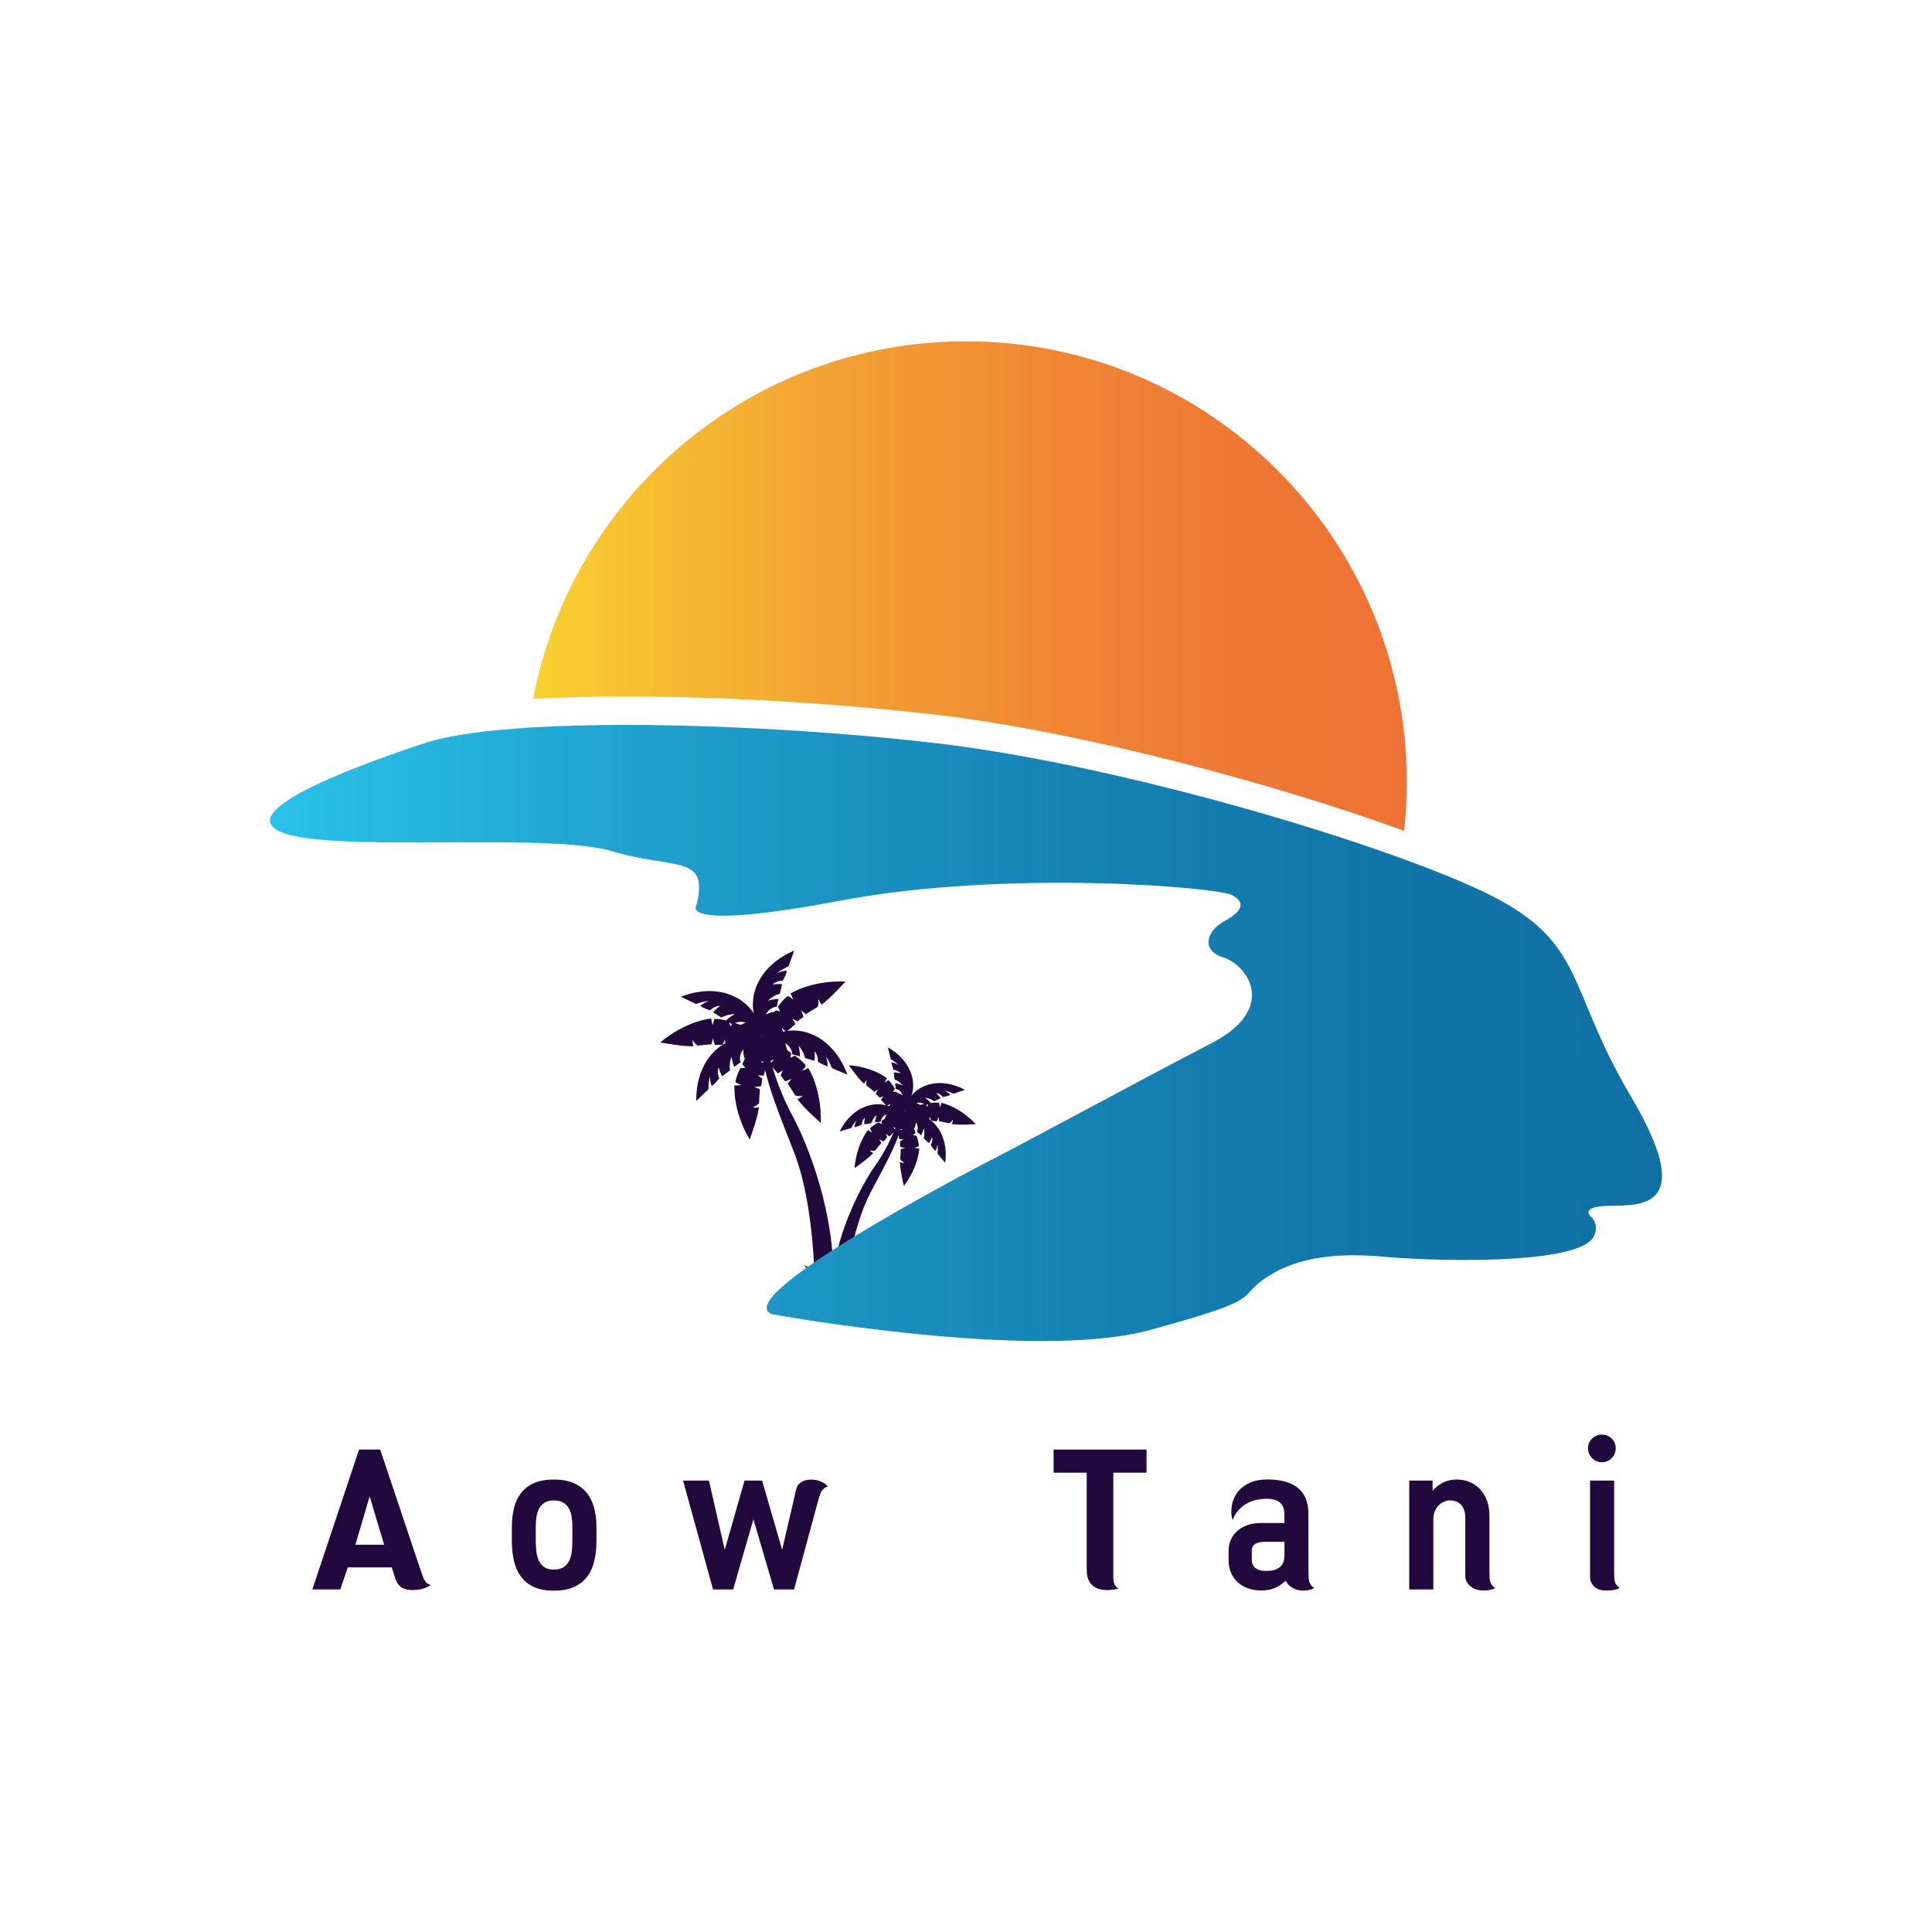
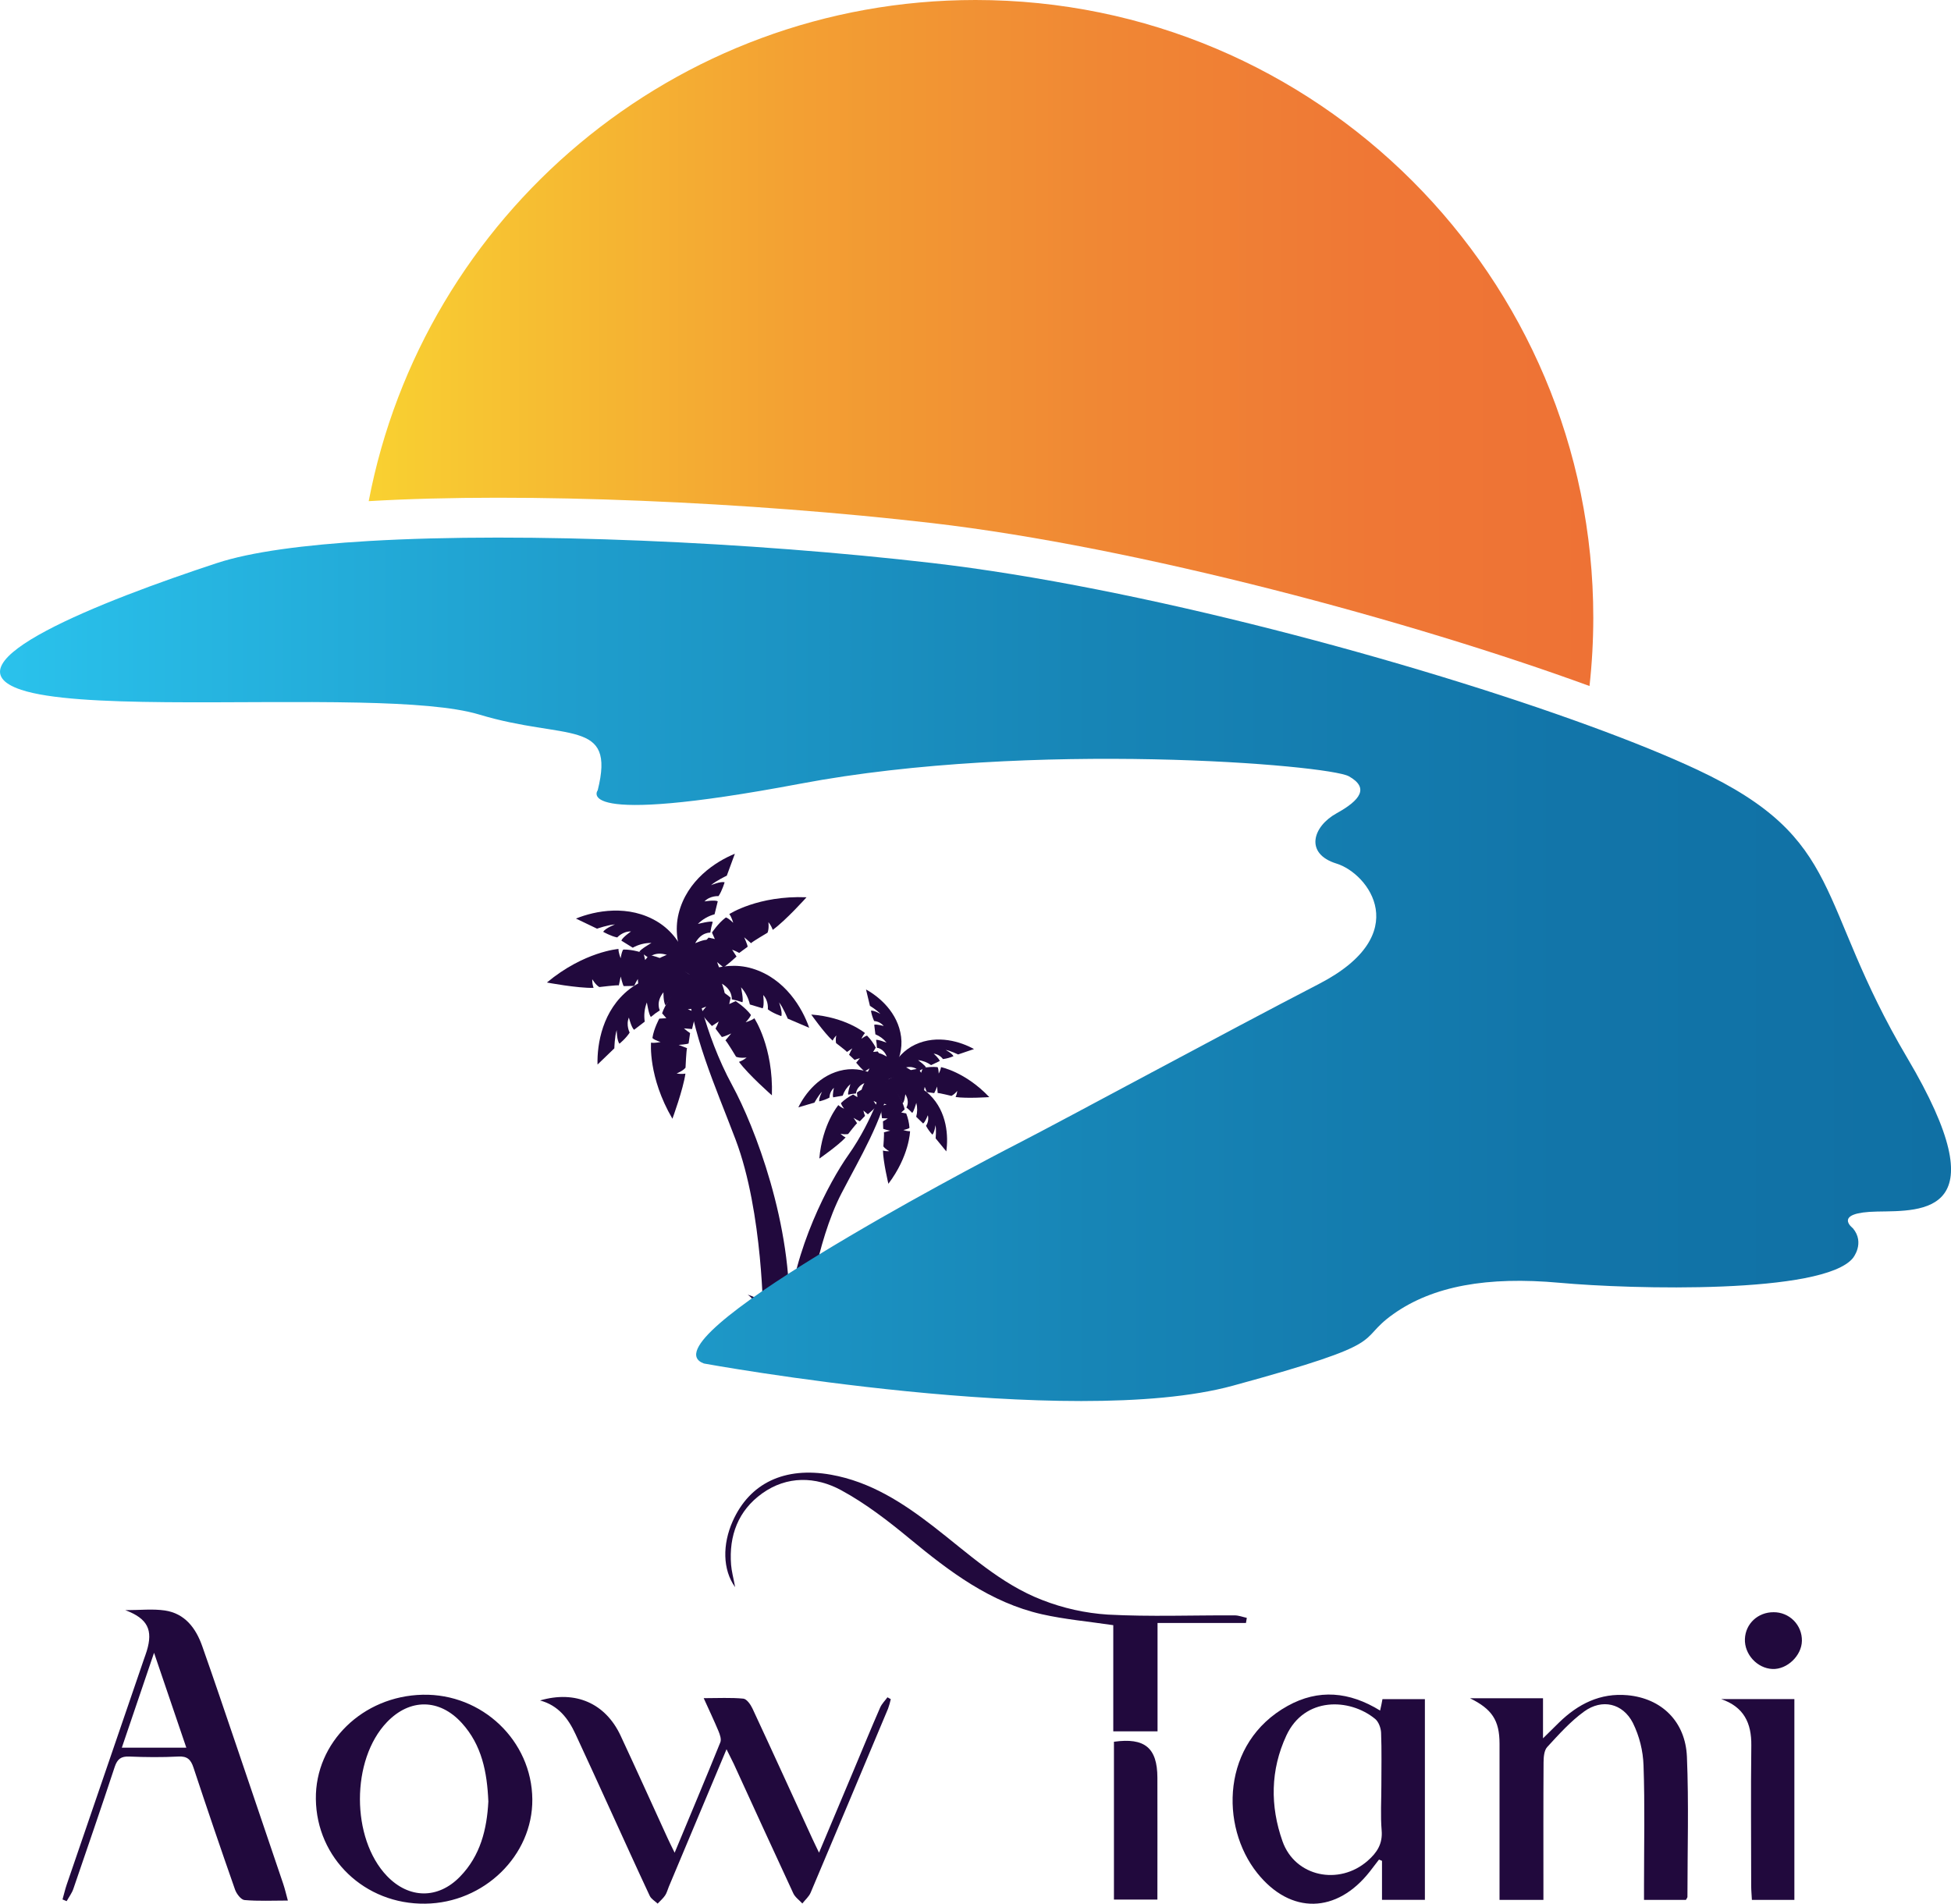
- <svg xmlns="http://www.w3.org/2000/svg" id="Layer_1" data-name="Layer 1" viewBox="0 0 2080 2080">
+ <svg xmlns="http://www.w3.org/2000/svg" viewBox="0 0 1350.06 1317.51">
  <defs>
-     <linearGradient id="linear-gradient" x1="9417.12" y1="630.98" x2="10357.82" y2="630.98" gradientTransform="matrix(-1 0 0 1 10931.71 0)" gradientUnits="userSpaceOnUse">
+     <style>.cls-1{fill:url(#linear-gradient);}.cls-2{fill:#21093d;}.cls-3{fill:url(#linear-gradient-2);}</style>
+     <linearGradient id="linear-gradient" x1="10650.32" y1="237.38" x2="11497.74" y2="237.38" gradientTransform="matrix(-1, 0, 0, 1, 11752.88, 0)" gradientUnits="userSpaceOnUse">
      <stop offset="0" stop-color="#ee7235" />
-       <stop offset=".18" stop-color="#ee7734" />
-       <stop offset=".4" stop-color="#f08634" />
-       <stop offset=".65" stop-color="#f3a033" />
-       <stop offset=".91" stop-color="#f7c331" />
+       <stop offset="0.18" stop-color="#ef7735" />
+       <stop offset="0.4" stop-color="#f08734" />
+       <stop offset="0.65" stop-color="#f3a033" />
+       <stop offset="0.91" stop-color="#f7c432" />
      <stop offset="1" stop-color="#f9d131" />
    </linearGradient>
-     <linearGradient id="linear-gradient-2" x1="9142.37" y1="1112.11" x2="10641.05" y2="1112.11" gradientTransform="matrix(-1 0 0 1 10931.71 0)" gradientUnits="userSpaceOnUse">
+     <linearGradient id="linear-gradient-2" x1="10402.82" y1="670.8" x2="11752.88" y2="670.8" gradientTransform="matrix(-1, 0, 0, 1, 11752.88, 0)" gradientUnits="userSpaceOnUse">
      <stop offset="0" stop-color="#1070a4" />
-       <stop offset=".2" stop-color="#1175a8" />
-       <stop offset=".44" stop-color="#1684b6" />
-       <stop offset=".71" stop-color="#1e9ecc" />
-       <stop offset="1" stop-color="#29c1eb" />
+       <stop offset="0.2" stop-color="#1275a9" />
+       <stop offset="0.44" stop-color="#1785b6" />
+       <stop offset="0.71" stop-color="#1f9ecd" />
+       <stop offset="1" stop-color="#2ac2ec" />
      <stop offset="1" stop-color="#2ac2ec" />
    </linearGradient>
-     <style>.cls-2{fill:#21093d}</style>
  </defs>
-   <path class="cls-2" d="M421.72 1687.46H374.4l-8.01 23.74h-30.12l50.29-150.58h22.77l40.13 119.79 5.64 16.47c.59 1.73 1.25 3.18 1.97 4.34.72 1.16 1.46 2.1 2.23 2.82.77.72 1.54 1.26 2.34 1.63.79.37 1.56.58 2.3.63a24.708 24.708 0 0 1-4.93 2.78c-1.71.72-3.42 1.29-5.16 1.71-1.73.42-3.45.71-5.16.85s-3.35.22-4.93.22c-2.08 0-4.03-.2-5.86-.59-1.83-.4-3.52-1.06-5.08-2s-2.92-2.15-4.08-3.63c-1.16-1.48-2.11-3.34-2.86-5.56l-3.86-11.72-.3-.89zm-23.74-76.48-15.35 52.07h30.93l-15.58-52.07zM642.17 1659.05c0 7.71-.77 14.84-2.3 21.36-1.53 6.53-4.08 12.18-7.64 16.95-3.56 4.77-8.28 8.49-14.17 11.16-5.89 2.67-13.15 4-21.81 4s-15.8-1.35-21.59-4.04c-5.79-2.7-10.42-6.44-13.91-11.24s-5.97-10.45-7.46-16.95c-1.48-6.5-2.23-13.59-2.23-21.25v-14.91c0-7.42.77-14.25 2.3-20.51 1.53-6.25 4.05-11.66 7.57-16.21 3.51-4.55 8.16-8.11 13.95-10.68s12.91-3.86 21.36-3.86 15.53 1.27 21.36 3.82 10.57 6.11 14.21 10.68c3.63 4.58 6.27 10.01 7.9 16.32s2.45 13.19 2.45 20.66v14.69zm-25.96-15.65c0-3.61-.26-7.11-.78-10.5-.52-3.39-1.51-6.38-2.97-8.98-1.46-2.6-3.49-4.67-6.08-6.23-2.6-1.56-5.97-2.34-10.13-2.34s-7.34.79-9.87 2.37a16.567 16.567 0 0 0-5.9 6.31c-1.41 2.62-2.37 5.63-2.89 9.01-.52 3.39-.78 6.86-.78 10.42v16.32c0 3.81.23 7.52.7 11.13.47 3.61 1.4 6.81 2.78 9.61 1.38 2.79 3.35 5.04 5.9 6.75 2.55 1.71 5.9 2.56 10.05 2.56s7.76-.84 10.38-2.52a16.93 16.93 0 0 0 6.05-6.68c1.41-2.77 2.35-5.97 2.82-9.61.47-3.63.7-7.38.7-11.24v-16.39zM854.9 1711.2h-21.59l-22.18-75.51-21.81 75.51h-21.66L735.39 1594h27.89l16.99 74.55 21.29-74.55h18.92l21.59 74.55 15.13-65.28c.49-2.03 1.31-3.7 2.45-5.01 1.14-1.31 2.42-2.36 3.86-3.15a14.81 14.81 0 0 1 4.56-1.63c1.61-.3 3.1-.47 4.49-.52 4.2-.1 7.95.59 11.24 2.08 3.29 1.48 5.8 3.24 7.53 5.27-1.63.59-2.98 1.27-4.04 2.04s-1.97 1.74-2.71 2.93c-.74 1.19-1.4 2.62-1.97 4.3-.57 1.68-1.18 3.73-1.82 6.16l-25.89 95.46zM1169.99 1585.54h-35.68v-24.92h100.06v24.92h-35.75v113.49c0 1.78.19 3.3.56 4.56.37 1.26.83 2.34 1.37 3.23.54.89 1.12 1.62 1.74 2.19.62.57 1.2 1.05 1.74 1.45-4.5.99-8.8 1.46-12.91 1.41-4.11-.05-7.73-.82-10.87-2.3-3.14-1.48-5.64-3.79-7.49-6.94-1.86-3.14-2.78-7.28-2.78-12.42v-104.66zM1363.22 1613.58c-2.87 0-6.03.32-9.49.96-3.46.64-6.87 1.82-10.24 3.52-3.36 1.71-6.5 4.04-9.42 7.01s-5.22 6.75-6.9 11.35c-.3-.64-.59-1.58-.89-2.82-.3-1.24-.5-2.69-.59-4.38-.1-1.68-.05-3.57.15-5.67s.64-4.36 1.33-6.79c.74-2.62 1.99-5.34 3.75-8.16 1.75-2.82 4.13-5.4 7.12-7.75 2.99-2.35 6.65-4.28 10.98-5.79 4.33-1.51 9.43-2.26 15.32-2.26 14.59 0 25.62 3.05 33.08 9.16 7.47 6.11 11.2 15.29 11.2 27.56l.07 62.09c0 2.57.05 4.76.15 6.57.1 1.81.35 3.39.74 4.75.4 1.36 1.01 2.56 1.85 3.6.84 1.04 1.98 2.08 3.41 3.12-.84.59-1.92 1.1-3.23 1.52-1.31.42-2.72.74-4.23.96-1.51.22-3.05.33-4.64.33s-3.09-.15-4.52-.44c-2.77-.54-5.43-1.66-7.97-3.34-2.55-1.68-4.59-4-6.12-6.97a52.154 52.154 0 0 1-5.42 4.49 32.188 32.188 0 0 1-5.9 3.34c-2.1.92-4.39 1.61-6.86 2.08-2.47.47-5.22.7-8.23.7-4.8 0-9.31-.7-13.54-2.11-4.23-1.41-7.94-3.5-11.13-6.27-3.19-2.77-5.71-6.19-7.57-10.27-1.85-4.08-2.78-8.79-2.78-14.13v-9.64c0-4.01.73-7.84 2.19-11.5s3.66-6.87 6.6-9.64c2.94-2.77 6.61-4.98 11.01-6.64 4.4-1.66 9.54-2.48 15.43-2.48h24.92v-8.46c0-2.87-.35-5.4-1.04-7.6-.69-2.2-1.81-4.04-3.34-5.53-1.53-1.48-3.56-2.6-6.08-3.34-2.52-.74-5.59-1.11-9.2-1.11zm19.66 46.29h-20.77c-4.45 0-7.95.73-10.5 2.19s-3.85 3.92-3.89 7.38l-.07 9.79c0 1.78.3 3.4.89 4.86.59 1.46 1.51 2.72 2.74 3.78s2.78 1.89 4.64 2.48 4.02.89 6.49.89c1.83 0 3.51-.06 5.04-.19 1.53-.12 2.97-.37 4.3-.74 1.34-.37 2.6-.9 3.78-1.59 1.19-.69 2.37-1.58 3.56-2.67 1.38-1.38 2.36-3.13 2.93-5.23.57-2.1.85-4.74.85-7.9v-13.05zM1577.58 1634.5c0-3.61-.47-6.64-1.41-9.09s-2.18-4.41-3.71-5.9c-1.53-1.48-3.29-2.55-5.27-3.19-1.98-.64-3.98-.96-6.01-.96s-4.18.43-6.31 1.3c-2.13.87-4.05 2.14-5.79 3.82-1.73 1.68-3.15 3.8-4.27 6.34-1.11 2.55-1.67 5.48-1.67 8.79v75.59h-25.96V1594h25.15v10.9c3.56-3.86 7.43-6.82 11.61-8.9s8.96-3.12 14.35-3.12 10.33.99 14.69 2.97c4.35 1.98 8.05 4.69 11.09 8.12 3.04 3.44 5.38 7.5 7.01 12.2 1.63 4.7 2.45 9.79 2.45 15.28v60.16c0 2.57.05 4.76.15 6.57.1 1.81.35 3.39.74 4.75.4 1.36 1.01 2.56 1.85 3.6.84 1.04 1.98 2.08 3.41 3.12-.84.59-1.94 1.09-3.3 1.48-1.36.4-2.82.69-4.38.89-1.56.2-3.13.3-4.71.3s-2.99-.1-4.23-.3c-1.29-.15-2.81-.53-4.56-1.15-1.76-.62-3.45-1.54-5.08-2.78-1.63-1.24-3.02-2.82-4.15-4.75-1.14-1.93-1.71-4.28-1.71-7.05v-61.79zM1709.61 1559.21c0-2.08.4-4 1.19-5.79s1.88-3.34 3.26-4.67a15.59 15.59 0 0 1 4.82-3.15c1.83-.77 3.76-1.15 5.79-1.15s4.02.38 5.82 1.15c1.8.77 3.38 1.82 4.71 3.15s2.39 2.89 3.15 4.67 1.15 3.71 1.15 5.79-.38 4.02-1.15 5.82c-.77 1.81-1.82 3.4-3.15 4.78a14.673 14.673 0 0 1-4.71 3.26c-1.81.79-3.75 1.19-5.82 1.19s-3.96-.4-5.79-1.19c-1.83-.79-3.44-1.88-4.82-3.26a15.374 15.374 0 0 1-3.26-4.78c-.79-1.8-1.19-3.75-1.19-5.82zm28.19 132.33c0 2.57.04 4.76.11 6.57.07 1.81.3 3.39.67 4.75.37 1.36.96 2.56 1.78 3.6.82 1.04 1.94 2.08 3.38 3.12-.84.59-2 1.1-3.49 1.52-1.48.42-3.12.74-4.9.96-1.78.22-3.65.32-5.6.3-1.95-.03-3.82-.16-5.6-.41-1.39-.2-2.81-.66-4.27-1.37-1.46-.72-2.78-1.68-3.97-2.89-1.19-1.21-2.16-2.66-2.93-4.34-.77-1.68-1.15-3.58-1.15-5.71v-103.62h25.96v97.54z" />
-   <g>
-     <path d="M573.89 752.47c41.9-219.27 234.63-385 466.11-385 262.11 0 474.59 212.48 474.59 474.59 0 17.73-1 35.22-2.9 52.44-135.74-49.63-346.75-106.75-505.05-125.13-138.9-16.13-312.06-24.01-432.75-16.89z" style="fill:url(#linear-gradient)" />
-     <path class="cls-2" d="M821.93 1117.18s-3.44-27.52-25.88-41.38c-22.44-13.87-48.3-8.63-62.96-2.66l16.2 7.72s8.6-3.01 13.78-3.26c0 0-7.42 2.84-9.06 5.69 0 0 6.06 3.44 10.78 4.32 0 0 4.25-4.84 10.56-4.61 0 0-6.55 4.53-7.39 7.05l8.75 5.45s5.58-3.61 14.36-3.67c0 0-9.03 5.2-9.26 6.85 0 0 3.06 1.59 7.09 4.61 0 0 4.67-5.32 14-2.28 0 0-7.37 2.62-8.85 5.09 0 0 18.21 4.16 27.88 11.1z" />
-     <path class="cls-2" d="M822.38 1117s-16.77-22.08-10.41-47.69c6.36-25.6 28.51-39.93 43.17-45.91l-6.2 16.84s-8.25 3.86-12.13 7.31c0 0 7.29-3.16 10.46-2.27 0 0-1.94 6.7-4.69 10.62 0 0-6.42-.49-10.78 4.08 0 0 7.85-1.33 10.21-.12l-2.45 10.01s-6.51 1.32-12.84 7.42c0 0 10.1-2.59 11.41-1.57 0 0-1.08 3.27-1.85 8.25 0 0-7.06-.54-11.6 8.15 0 0 7.1-3.28 9.88-2.55 0 0-10.12 15.7-12.18 27.43zM822.14 1117.62s-26.97-6.46-47.84 9.66c-20.88 16.13-25.07 42.17-24.64 58l12.92-12.45s.21-9.11 1.8-14.05c0 0 .05 7.95 2.13 10.48 0 0 5.35-4.47 7.83-8.57 0 0-3.04-5.68-.6-11.51 0 0 1.94 7.73 4 9.4l8.18-6.27s-1.42-6.49 1.62-14.74c0 0 1.69 10.28 3.15 11.08 0 0 2.56-2.3 6.81-5.01 0 0-3.34-6.25 2.79-13.9 0 0-.14 7.82 1.65 10.07 0 0 10.3-15.59 20.2-22.19zM820.46 1119.52s22.91-15.63 48.15-7.97c25.25 7.65 38.43 30.5 43.65 45.45l-16.51-7.05s-3.43-8.44-6.68-12.49c0 0 2.78 7.45 1.73 10.56 0 0-6.59-2.27-10.37-5.23 0 0 .82-6.39-3.53-10.97 0 0 .93 7.91-.4 10.21l-9.87-2.96s-.98-6.57-6.75-13.2c0 0 2.07 10.21.99 11.47 0 0-3.21-1.24-8.14-2.26 0 0 .9-7.03-7.55-12 0 0 2.91 7.26 2.04 10 0 0-15.17-10.91-26.77-13.56z" />
-     <path class="cls-2" d="M821.95 1117.15s-18.95-13.79-32.55-15.99l-3.17 3.82-1.24-5.29s-8.15-2.85-15.34-2.75c-.87.01-1.84 4.09-2.2 6.67 0 0-1.8-4.39-1.67-7.11 0 0-26.36 1.95-55 25.79 0 0 23.6 4.47 35.83 4.11 0 0-1.31-3.93-.99-6.7 0 0 2.57 4.4 5.46 6.03 0 0 13.59-1.65 14.96-1.3 0 0 .89-4.15 1.43-6.78 0 0 1.41 6.02 2.3 7.35l8.05-.15s1.5-3.43 2.8-5.28l.5 6.23s8.59.83 13.04.6l1.41-6.3 2.16 6.93s21.82-9.96 24.22-9.89z" />
-     <path class="cls-2" d="M818.81 1120.24s6.67-22.47 16.14-32.48l4.84 1.11-2.23-4.96s4.74-7.22 10.51-11.51c.7-.52 3.94 2.13 5.8 3.97 0 0-1.24-4.58-3-6.66 0 0 22.12-14.47 59.35-12.93 0 0-16.03 17.89-25.96 25.03 0 0-1.35-3.91-3.28-5.92 0 0 .63 5.06-.67 8.11 0 0-11.8 6.95-12.67 8.06 0 0-3.23-2.76-5.25-4.52 0 0 2.54 5.64 2.64 7.24l-6.49 4.77s-3.28-1.81-5.43-2.49l3.39 5.25s-6.32 5.88-9.99 8.4l-4.95-4.14 2.5 6.82s-23.38 5.35-25.24 6.86z" />
-     <path class="cls-2" d="M819.28 1118.14s22.53 6.46 32.63 15.83l-1.07 4.85 4.93-2.28s7.26 4.67 11.61 10.4c.53.69-2.09 3.96-3.91 5.84 0 0 4.57-1.28 6.64-3.06 0 0 14.68 21.98 13.5 59.22 0 0-18.04-15.86-25.28-25.72 0 0 3.9-1.39 5.89-3.34 0 0-5.05.68-8.11-.59 0 0-7.06-11.73-8.18-12.59 0 0 2.73-3.25 4.47-5.3 0 0-5.61 2.59-7.21 2.71l-4.83-6.44s1.78-3.3 2.43-5.46l-5.22 3.44s-5.94-6.26-8.49-9.91l4.1-4.99-6.79 2.56s-5.57-23.33-7.1-25.18z" />
-     <path class="cls-2" d="M820.34 1116.43s-16.72 16.43-21.12 29.48l3.25 3.75-5.42.36s-4.15 7.57-5.24 14.68c-.13.86 3.73 2.49 6.22 3.26 0 0-4.63 1.05-7.29.48 0 0-2.41 26.32 16.41 58.48 0 0 8.29-22.54 9.94-34.67 0 0-4.09.64-6.77-.12 0 0 4.76-1.81 6.85-4.39 0 0 .6-13.68 1.18-14.97 0 0-3.95-1.56-6.45-2.52 0 0 6.17-.4 7.63-1.06l1.17-7.96s-3.14-2.05-4.74-3.63l6.23.53s2.23-8.33 2.73-12.76l-5.98-2.43 7.19-.99s-6.24-23.16-5.78-25.51z" />
-     <path class="cls-2" d="M824.21 1118.14s6.7 42.25 29.01 83.22c16.85 30.95 46.6 107.24 43.59 179.54h-19.88s0-81.94-21.2-137.97c-15.28-40.38-34.72-82.95-37.19-123.41l5.67-1.38z" />
-     <g>
-       <path class="cls-2" d="M971.72 1197.32s4.76-19.35 21.94-27.36c17.18-8.01 35.19-2.11 45.15 3.39l-12.21 4.15s-5.88-2.87-9.56-3.48c0 0 5.06 2.65 5.99 4.82 0 0-4.62 1.94-8.05 2.17 0 0-2.62-3.81-7.15-4.18 0 0 4.29 3.79 4.68 5.65l-6.7 3.15s-3.68-3.05-9.94-3.82c0 0 6.01 4.47 6.03 5.67 0 0-2.31.87-5.44 2.69 0 0-2.89-4.19-9.8-2.8 0 0 5.04 2.49 5.89 4.37 0 0-13.35 1.44-20.83 5.58z" />
-       <path class="cls-2" d="M971.42 1197.16s13.82-14.35 11.43-33.16c-2.39-18.8-16.99-30.89-26.96-36.38l3.01 12.54s5.57 3.45 8.05 6.23c0 0-4.94-2.87-7.27-2.5 0 0 .82 4.94 2.46 7.97 0 0 4.62.19 7.35 3.82 0 0-5.49-1.61-7.28-.94l.91 7.35s4.54 1.49 8.54 6.37c0 0-6.99-2.7-8.01-2.08 0 0 .49 2.42.63 6.04 0 0 5.09.21 7.6 6.79 0 0-4.79-2.93-6.84-2.65 0 0 5.9 12.06 6.39 20.6zM971.54 1197.62s19.79-2.35 33.33 10.91 14.35 32.2 12.72 43.46l-8.18-9.97s.61-6.52-.11-10.18c0 0-.7 5.67-2.4 7.3 0 0-3.44-3.64-4.87-6.77 0 0 2.64-3.8 1.4-8.16 0 0-2.03 5.35-3.64 6.37l-5.31-5.16s1.56-4.51.08-10.65c0 0-2.07 7.2-3.18 7.64 0 0-1.63-1.86-4.44-4.15 0 0 2.91-4.18-.82-10.16 0 0-.55 5.59-2.02 7.05 0 0-6.04-11.99-12.55-17.53zM972.58 1199.12s-15.04-13.08-33.69-9.73c-18.66 3.34-29.98 18.54-34.97 28.77l12.37-3.64s3.16-5.73 5.81-8.35c0 0-2.61 5.08-2.12 7.39 0 0 4.89-1.07 7.84-2.86 0 0-.05-4.63 3.44-7.53 0 0-1.33 5.57-.57 7.32l7.29-1.28s1.25-4.61 5.93-8.85c0 0-2.34 7.11-1.67 8.11 0 0 2.4-.62 6-.93 0 0-.05-5.09 6.39-7.93 0 0-2.69 4.93-2.3 6.97 0 0 11.74-6.51 20.24-7.43z" />
-       <path class="cls-2" d="M971.71 1197.3s14.68-8.25 24.57-8.68l1.94 2.99 1.33-3.67s6.06-1.35 11.18-.68c.62.08.97 3.07 1.01 4.95 0 0 1.65-2.98 1.79-4.94 0 0 18.65 3.6 37.08 23.02 0 0-17.22 1.21-25.91-.08 0 0 1.26-2.69 1.27-4.69 0 0-2.2 2.92-4.4 3.85 0 0-9.56-2.32-10.57-2.18 0 0-.29-3.04-.45-4.96 0 0-1.51 4.18-2.26 5.05l-5.73-.79s-.79-2.58-1.56-4l-.88 4.41s-6.2-.13-9.35-.67l-.48-4.61-2.12 4.77s-14.74-8.94-16.45-9.09z" />
-       <path class="cls-2" d="M973.7 1199.77s-2.87-16.59-8.79-24.53l-3.54.39 2.01-3.35s-2.78-5.55-6.53-9.1c-.45-.43-2.99 1.19-4.47 2.34 0 0 1.27-3.16 2.7-4.5 0 0-14.57-12.18-41.27-14.21 0 0 9.93 14.11 16.43 20.04 0 0 1.29-2.68 2.84-3.95 0 0-.88 3.56-.2 5.84 0 0 7.84 5.95 8.37 6.82 0 0 2.53-1.7 4.13-2.78 0 0-2.28 3.81-2.49 4.94l4.23 3.95s2.49-1.02 4.09-1.32l-2.86 3.47s4.01 4.72 6.42 6.83l3.88-2.54-2.35 4.66s16.24 5.78 17.44 7.01z" />
-       <path class="cls-2" d="M973.53 1198.23s-16.62 2.72-24.62 8.56l.35 3.55-3.33-2.04s-5.57 2.73-9.16 6.45c-.43.45 1.16 3 2.3 4.49 0 0-3.15-1.3-4.48-2.74 0 0-12.32 14.45-14.6 41.13 0 0 14.21-9.8 20.2-16.23 0 0-2.67-1.32-3.92-2.88 0 0 3.55.91 5.84.26 0 0 6.02-7.78 6.89-8.3 0 0-1.67-2.55-2.74-4.15 0 0 3.79 2.32 4.92 2.54l3.99-4.19s-.99-2.5-1.28-4.1l3.44 2.89s4.76-3.97 6.89-6.36l-2.51-3.9 4.63 2.4s5.94-16.18 7.18-17.37z" />
-       <path class="cls-2" d="M972.92 1196.92s10.55 13.13 12.6 22.81l-2.63 2.4 3.84.71s2.33 5.75 2.5 10.92c.02.62-2.87 1.46-4.71 1.8 0 0 3.21 1.14 5.16.95 0 0-.49 18.99-16.62 40.36 0 0-4.02-16.78-4.18-25.58 0 0 2.86.8 4.84.48 0 0-3.25-1.69-4.52-3.71 0 0 .72-9.81.42-10.78 0 0 2.95-.78 4.82-1.26 0 0-4.37-.81-5.36-1.4l-.17-5.78s2.41-1.2 3.69-2.19l-4.49-.14s-.89-6.13-.88-9.34l4.47-1.23-5.05-1.31s6.4-16.01 6.27-17.72z" />
+   <g id="Layer_2" data-name="Layer 2">
+     <g id="Layer_1-2" data-name="Layer 1">
+       <path class="cls-1" d="M255.14,346.82C292.89,149.3,466.51,0,675,0c236.12,0,427.53,191.41,427.53,427.53a433.37,433.37,0,0,1-2.61,47.23C977.67,430.06,787.59,378.6,645,362,519.86,347.51,363.87,340.41,255.14,346.82Z" />
+       <path class="cls-2" d="M478.59,675.37s-3.1-24.79-23.32-37.28-43.5-7.78-56.71-2.4l14.59,7s7.75-2.71,12.42-2.94c0,0-6.69,2.56-8.16,5.12,0,0,5.46,3.1,9.7,3.89,0,0,3.83-4.36,9.52-4.15,0,0-5.9,4.08-6.66,6.35l7.88,4.9a25.91,25.91,0,0,1,12.94-3.3s-8.13,4.69-8.34,6.17a51.51,51.51,0,0,1,6.38,4.15s4.21-4.8,12.61-2.06c0,0-6.63,2.36-8,4.59C453.47,665.37,469.88,669.11,478.59,675.37Z" />
+       <path class="cls-2" d="M479,675.2s-15.11-19.89-9.39-43,25.69-36,38.9-41.36l-5.58,15.18s-7.44,3.47-10.93,6.58c0,0,6.57-2.85,9.41-2,0,0-1.74,6-4.22,9.56,0,0-5.79-.44-9.71,3.68,0,0,7.07-1.21,9.2-.11l-2.21,9a25.82,25.82,0,0,0-11.56,6.68S492,637.1,493.18,638a51.82,51.82,0,0,0-1.67,7.43s-6.36-.49-10.45,7.34c0,0,6.39-2.95,8.9-2.29C490,650.5,480.85,664.64,479,675.2Z" />
+       <path class="cls-2" d="M478.78,675.76s-24.3-5.82-43.1,8.71-22.59,38-22.2,52.25l11.64-11.22s.19-8.21,1.63-12.66c0,0,0,7.16,1.92,9.45,0,0,4.82-4,7.05-7.72,0,0-2.73-5.12-.54-10.37,0,0,1.75,7,3.6,8.47l7.37-5.65a25.85,25.85,0,0,1,1.46-13.28s1.52,9.27,2.84,10a52.57,52.57,0,0,1,6.13-4.52s-3-5.62,2.51-12.52c0,0-.13,7,1.49,9.07C460.58,695.75,469.86,681.71,478.78,675.76Z" />
+       <path class="cls-2" d="M477.26,677.48s20.64-14.08,43.38-7.19,34.62,27.48,39.32,41l-14.87-6.35s-3.09-7.6-6-11.25c0,0,2.51,6.71,1.57,9.51,0,0-5.94-2-9.34-4.71,0,0,.74-5.75-3.18-9.88,0,0,.84,7.13-.36,9.2l-8.89-2.67a25.91,25.91,0,0,0-6.09-11.89s1.87,9.2.89,10.34a50.92,50.92,0,0,0-7.33-2s.81-6.33-6.8-10.82c0,0,2.62,6.54,1.84,9C501.38,689.69,487.71,679.87,477.26,677.48Z" />
+       <path class="cls-2" d="M478.6,675.34s-17.07-12.43-29.32-14.41l-2.85,3.44-1.12-4.76S438,657,431.49,657.13c-.78,0-1.66,3.68-2,6,0,0-1.62-3.95-1.5-6.41,0,0-23.75,1.75-49.54,23.23,0,0,21.26,4,32.28,3.7a17.66,17.66,0,0,1-.9-6s2.32,4,4.92,5.44c0,0,12.24-1.49,13.48-1.17,0,0,.8-3.74,1.28-6.11,0,0,1.27,5.42,2.08,6.62l7.24-.14a35.31,35.31,0,0,1,2.53-4.75l.45,5.62a112.34,112.34,0,0,0,11.74.54l1.27-5.67,2,6.24S476.45,675.28,478.6,675.34Z" />
+       <path class="cls-2" d="M475.77,678.12s6-20.24,14.54-29.26l4.36,1-2-4.46s4.27-6.5,9.47-10.37c.62-.47,3.55,1.92,5.22,3.57,0,0-1.12-4.12-2.7-6,0,0,19.93-13,53.46-11.65,0,0-14.43,16.12-23.39,22.55a17.59,17.59,0,0,0-3-5.33s.57,4.55-.6,7.3c0,0-10.63,6.26-11.42,7.26,0,0-2.91-2.48-4.73-4.07,0,0,2.29,5.08,2.38,6.52l-5.84,4.3a34.23,34.23,0,0,0-4.9-2.24l3.06,4.73a110.26,110.26,0,0,1-9,7.56l-4.46-3.73,2.25,6.14S477.45,676.77,475.77,678.12Z" />
+       <path class="cls-2" d="M476.2,676.24s20.3,5.81,29.4,14.25l-1,4.37,4.44-2.05s6.54,4.21,10.46,9.37c.47.62-1.89,3.57-3.52,5.26,0,0,4.11-1.16,6-2.76,0,0,13.23,19.8,12.16,53.35,0,0-16.25-14.28-22.77-23.17a17.59,17.59,0,0,0,5.3-3s-4.55.61-7.31-.53c0,0-6.35-10.57-7.37-11.35,0,0,2.46-2.93,4-4.77,0,0-5.06,2.34-6.5,2.44l-4.35-5.8a34.94,34.94,0,0,0,2.2-4.91l-4.71,3.1A111.67,111.67,0,0,1,485,701.1l3.69-4.49-6.12,2.31S477.57,677.9,476.2,676.24Z" />
+       <path class="cls-2" d="M477.16,674.69s-15.06,14.8-19,26.56l2.93,3.38-4.89.32s-3.73,6.82-4.71,13.22c-.12.78,3.36,2.24,5.6,2.94,0,0-4.16.95-6.57.43,0,0-2.17,23.71,14.78,52.68,0,0,7.47-20.3,9-31.23a17.64,17.64,0,0,1-6.1-.11s4.29-1.63,6.17-4c0,0,.54-12.33,1.06-13.49l-5.81-2.27s5.55-.36,6.87-1l1.05-7.17a35.34,35.34,0,0,1-4.27-3.27l5.61.47a108.94,108.94,0,0,0,2.46-11.49l-5.38-2.19,6.48-.89S476.75,676.8,477.16,674.69Z" />
+       <path class="cls-2" d="M480.64,676.24s6,38,26.13,75c15.18,27.88,42,96.61,39.27,161.74H528.13s0-73.82-19.1-124.29c-13.76-36.38-31.27-74.72-33.5-111.17Z" />
+       <path class="cls-2" d="M613.52,747.56s4.29-17.43,19.77-24.64S665,721,674,726l-11,3.73s-5.31-2.58-8.62-3.13c0,0,4.56,2.39,5.4,4.34a28.4,28.4,0,0,1-7.26,2,9.49,9.49,0,0,0-6.44-3.77s3.87,3.41,4.22,5.1l-6,2.84a18.53,18.53,0,0,0-9-3.45s5.41,4,5.43,5.11a36,36,0,0,0-4.9,2.42s-2.6-3.77-8.83-2.52c0,0,4.54,2.24,5.31,3.93C632.29,742.53,620.26,743.83,613.52,747.56Z" />
+       <path class="cls-2" d="M613.25,747.41s12.45-12.93,10.3-29.86-15.3-27.83-24.28-32.78l2.71,11.3s5,3.1,7.25,5.61c0,0-4.45-2.58-6.55-2.25a28.51,28.51,0,0,0,2.21,7.18,9.49,9.49,0,0,1,6.62,3.44s-5-1.45-6.56-.85l.82,6.62a18.58,18.58,0,0,1,7.69,5.74s-6.29-2.43-7.21-1.87a37.28,37.28,0,0,1,.56,5.44s4.58.18,6.85,6.11c0,0-4.32-2.64-6.17-2.38C607.49,728.86,612.81,739.72,613.25,747.41Z" />
+       <path class="cls-2" d="M613.36,747.83s17.82-2.12,30,9.83,12.93,29,11.46,39.15l-7.37-9s.55-5.87-.1-9.16c0,0-.63,5.1-2.16,6.58a28.5,28.5,0,0,1-4.39-6.11,9.48,9.48,0,0,0,1.26-7.35s-1.83,4.82-3.28,5.74L634,772.87a18.62,18.62,0,0,0,.07-9.6s-1.87,6.49-2.87,6.89a36.32,36.32,0,0,0-4-3.74s2.62-3.76-.74-9.15c0,0-.5,5-1.83,6.35C624.66,763.62,619.22,752.82,613.36,747.83Z" />
+       <path class="cls-2" d="M614.29,749.18s-13.54-11.78-30.35-8.77-27,16.7-31.5,25.92l11.15-3.28s2.84-5.17,5.24-7.52c0,0-2.36,4.57-1.92,6.65a28.31,28.31,0,0,0,7.06-2.57,9.49,9.49,0,0,1,3.1-6.79s-1.2,5-.52,6.59l6.57-1.15a18.64,18.64,0,0,1,5.34-8s-2.1,6.41-1.5,7.3a37.8,37.8,0,0,1,5.41-.84s0-4.58,5.76-7.14c0,0-2.42,4.44-2.07,6.27C596.06,755.87,606.63,750,614.29,749.18Z" />
+       <path class="cls-2" d="M613.51,747.54s13.23-7.43,22.14-7.82l1.75,2.7,1.19-3.31a34,34,0,0,1,10.07-.61c.56.07.88,2.77.91,4.46a14.36,14.36,0,0,0,1.61-4.45s16.8,3.24,33.4,20.74c0,0-15.51,1.09-23.34-.07a12.55,12.55,0,0,0,1.14-4.23,12.6,12.6,0,0,1-4,3.46s-8.61-2.09-9.52-2c0,0-.26-2.74-.41-4.47a27.58,27.58,0,0,1-2,4.55l-5.16-.7a25.27,25.27,0,0,0-1.41-3.61l-.79,4a77.48,77.48,0,0,1-8.42-.6l-.43-4.15-1.92,4.29S615.06,747.68,613.51,747.54Z" />
+       <path class="cls-2" d="M615.3,749.76s-2.59-14.94-7.92-22.1l-3.19.35,1.81-3a34.11,34.11,0,0,0-5.89-8.2c-.41-.38-2.69,1.07-4,2.11a14.34,14.34,0,0,1,2.44-4s-13.13-11-37.18-12.81c0,0,8.95,12.72,14.8,18.06a12.75,12.75,0,0,1,2.55-3.56,12.78,12.78,0,0,0-.18,5.26s7.06,5.36,7.54,6.14c0,0,2.28-1.52,3.72-2.5a27.93,27.93,0,0,0-2.25,4.45l3.81,3.56a25.14,25.14,0,0,1,3.68-1.19l-2.58,3.12a80.17,80.17,0,0,0,5.79,6.15l3.49-2.29-2.12,4.2S614.22,748.66,615.3,749.76Z" />
+       <path class="cls-2" d="M615.15,748.38s-15,2.45-22.17,7.71l.32,3.2-3-1.84a34,34,0,0,0-8.25,5.81c-.39.4,1,2.71,2.07,4a14.31,14.31,0,0,1-4-2.47s-11.1,13-13.16,37c0,0,12.8-8.83,18.2-14.63a12.53,12.53,0,0,1-3.53-2.59,12.71,12.71,0,0,0,5.26.24s5.42-7,6.21-7.48c0,0-1.51-2.3-2.47-3.74A27.22,27.22,0,0,0,595,776l3.59-3.77a24.62,24.62,0,0,1-1.15-3.69l3.09,2.6a79.24,79.24,0,0,0,6.21-5.72l-2.26-3.52,4.18,2.16S614,749.45,615.15,748.38Z" />
+       <path class="cls-2" d="M614.6,747.2S624.11,759,626,767.75l-2.37,2.16,3.45.64a34.08,34.08,0,0,1,2.26,9.84c0,.56-2.59,1.31-4.25,1.62a14.37,14.37,0,0,0,4.66.86s-.45,17.1-15,36.36c0,0-3.62-15.12-3.76-23a12.68,12.68,0,0,0,4.36.43s-2.93-1.53-4.07-3.34c0,0,.65-8.84.37-9.71,0,0,2.66-.71,4.34-1.14a27.25,27.25,0,0,1-4.82-1.26L611,776a25,25,0,0,0,3.32-2l-4-.13a79.7,79.7,0,0,1-.79-8.41l4-1.11L609,763.16S614.72,748.74,614.6,747.2Z" />
+       <path class="cls-2" d="M612,748s-7.51,26.65-24.94,51.3c-13.18,18.62-38.07,65.42-41.6,112.12l12.78,1.51s6.2-52.68,24.06-87.09c12.87-24.81,28.59-50.7,33.24-76.53Z" />
+       <path class="cls-2" d="M566.93,929.92s11.94-6.62,22.88-8.63c0,0-12.95-3.17-24.46,2.3,0,0,6.39-14.1,15.14-17.85,0,0-12.79,3.17-19.15,13.82,0,0,2-14.1,8.9-23.6,0,0-10.36,4.6-16.12,14.39H535.41s-5.76-10.94-18.13-14.39c0,0,7.19,3.74,8.34,17,0,0-8.92-7.2-17.27-3.45,0,0,10.65,4.31,13.82,9.78,0,0-15.83-6.62-23.6-.28,0,0,17,2.3,23.31,10.93Z" />
+       <path class="cls-3" d="M150.28,389.62c23.28-7.65,60.07-12.57,104.86-15.21,108.73-6.41,264.72.68,389.84,15.21,142.61,16.56,332.69,68,455,112.73,29.22,10.68,54.61,21,74.5,30.33,103.16,48.44,80.93,90.62,145.33,199.47s10.83,105.73-20.8,106.3S1282.17,850,1282.17,850c8.55,10.26,0,20.66,0,20.66-20.52,25.07-152.74,21.65-202.9,17.09S991.5,890,964.15,909.4,965.85,928.21,853,959s-365.9-15.39-365.9-15.39c-21.29-7.83,23.95-41.23,79-75,55.33-33.93,120.58-68.19,138.15-77.19,35-18,142.48-76.37,208.59-110.57s34.2-76.37,12-83.21-16.53-25.65,0-34.77,22.8-17.66,8.55-25.64-219.43-25.08-379.58,5.13-140.2,4.55-140.2,4.55c12.54-50.15-21.66-34.19-82.07-52.43-17.8-5.37-47.91-7.47-82.88-8.24-83.7-1.83-195.41,4-234-8.86C-40.08,459.16,70.49,415.84,150.28,389.62Z" />
+       <path class="cls-2" d="M502.74,1210.57c-13.78,32.82-26.86,64-39.94,95.16-.85,2-1.36,4.27-2.56,6-1.41,2.1-3.42,3.79-5.17,5.66-1.86-1.78-4.45-3.21-5.47-5.39-9.17-19.57-18.06-39.28-27.05-58.94-8.08-17.67-16.1-35.36-24.32-53-5-10.8-11.93-19.88-24.52-23.26,24.48-7.19,45.31,1.93,55.78,24.45,11,23.58,21.68,47.28,32.51,70.92,1.29,2.8,2.67,5.56,4.84,10,11-26.51,21.52-51.4,31.63-76.43.85-2.11-.32-5.4-1.32-7.81-3-7.15-6.3-14.13-10.2-22.72,10.1,0,18.82-.5,27.41.33,2.35.22,5.06,4.08,6.35,6.86,13.89,29.82,27.52,59.76,41.24,89.66,1.28,2.81,2.65,5.57,4.81,10.07,8.42-20.06,16.18-38.58,24-57.09,6.06-14.44,12-28.92,18.27-43.29,1.14-2.62,3.36-4.77,5.08-7.14l2.3,1.29a57.08,57.08,0,0,1-1.88,6.54q-26.68,63.72-53.57,127.34c-1.19,2.82-3.8,5-5.75,7.52-2.12-2.33-5-4.31-6.25-7-13.88-29.83-27.51-59.77-41.23-89.68C506.39,1217.9,505,1215.13,502.74,1210.57Z" />
+       <path class="cls-2" d="M986,1314.79H956.32v-27l-2.07-.88c-2.1,2.74-4.18,5.5-6.31,8.21-22.83,29.14-54.78,30.09-77.93,1.14-25.91-32.41-24.92-90.21,21-115.69,21.38-11.87,42.69-9.9,64,3.21.4-1.81.66-2.91.88-4s.46-2.38.75-3.9H986Zm-30.12-79c0-12.22.29-24.45-.19-36.65-.13-3.3-1.72-7.61-4.15-9.6-17.76-14.53-48.89-15.33-61.38,11.49-11.13,23.9-11.28,48.88-2.7,73.19,8.68,24.62,39.14,30.88,58.93,13.55,6.46-5.66,10.46-11.72,9.69-21C955.22,1256.47,955.88,1246.08,955.88,1235.74Z" />
+       <path class="cls-2" d="M1166.63,1314.82h-29v-10.14c0-27.63.64-55.27-.33-82.86a72.23,72.23,0,0,0-7.39-29.52c-7-13.59-21.31-16.82-33.65-7.9-9.53,6.88-17.59,15.92-25.62,24.63-2.16,2.34-2.49,7-2.52,10.54-.19,28.25-.1,56.5-.1,84.76v10.49h-30.37v-10.17q0-49,0-97.93c0-16.32-5.36-24-20.42-31.45h50.51V1203c4.69-4.62,7.88-7.79,11.09-10.93,13.18-12.86,28.54-20.62,47.39-18.9,23.49,2.16,40.08,18.1,41.1,42.59,1.34,32.27.37,64.63.36,97C1167.67,1313.28,1167.15,1313.81,1166.63,1314.82Z" />
+       <path class="cls-2" d="M43.26,1314.5c1-3.4,1.74-6.86,2.88-10.19q26.74-78.19,53.57-156.37c.61-1.77,1.28-3.53,1.83-5.33,4.47-14.62.71-22.46-14.83-28.31,10.17,0,18.94-1,27.37.23,13.91,2.08,21.46,12.21,25.85,24.65,8.23,23.32,16.12,46.76,24.08,70.17q16,47.13,31.94,94.28c1.18,3.48,2,7.08,3.25,11.64-10.67,0-20.38.49-30-.35-2.43-.21-5.53-4.3-6.56-7.23q-14.76-42.09-28.76-84.45c-1.84-5.58-4.33-8-10.54-7.63-11.28.58-22.62.48-33.91,0-5.65-.22-8.2,1.71-10,7-9.32,28.24-19,56.37-28.64,84.49-1,3-3.09,5.74-4.67,8.59Zm63.34-170.69c-7.84,23.1-15,44.21-22.3,65.67h44.63C121.53,1187.73,114.43,1166.83,106.6,1143.81Z" />
+       <path class="cls-2" d="M218.57,1245c-.47-39.15,32.44-71.28,73.92-72.16,41.2-.89,75.53,31.86,75.87,72.37.33,38.89-33.39,71.75-74.13,72.22C252.4,1318,219.05,1286,218.57,1245Zm119.36,1.74c-.84-20.21-4.48-39.09-18.39-54.35-15.47-17-36-17.08-51.79-.58-24.91,26-24.9,80.42,0,106.45,15.16,15.84,35.3,16.17,50.54.5C332.48,1284.23,336.92,1265.91,337.93,1246.76Z" />
+       <path class="cls-2" d="M508.7,1098.4c-8.73-12.15-8.8-29.65-1.71-45.59,11.78-26.52,36-37.94,68-32.25,27.19,4.83,49.57,19.31,70.78,35.7,24.08,18.62,46.55,39.89,75.37,51a151.22,151.22,0,0,0,45.49,10.12c29.16,1.56,58.45.4,87.69.53,2.82,0,5.63,1.12,8.45,1.73-.2,1.18-.39,2.36-.59,3.54H801v75H770.37V1124.7c-17.29-2.57-33.58-4-49.38-7.56-35.69-8.1-63.93-29.51-91.5-52.3-14.92-12.33-30.53-24.39-47.46-33.57-17.6-9.53-37.41-10.08-54.61,2.23-16.55,11.84-23.12,29.19-21.52,49.43C506.25,1087.35,507.46,1091.69,508.7,1098.4Z" />
+       <path class="cls-2" d="M1241.68,1314.81h-29.4c-.17-3.38-.49-6.7-.49-10,0-32.28-.31-64.56.09-96.83.2-15.62-5.21-26.73-20.83-32.12h50.63Z" />
+       <path class="cls-2" d="M770.83,1205.38c21.3-3,30,4.19,30.07,24.82.08,27.89,0,55.79,0,84.38H770.83Z" />
+       <path class="cls-2" d="M1246.89,1135.53c-.15,10.27-10.25,19.92-20.38,19.49-10.57-.46-19.47-10.16-19.06-20.76s9-18.57,19.83-18.53A19.43,19.43,0,0,1,1246.89,1135.53Z" />
    </g>
-     <path class="cls-2" d="M970.02 1197.82s-8.33 29.59-27.69 56.95c-14.62 20.67-42.26 72.62-46.18 124.46l14.19 1.67s6.88-58.47 26.71-96.68c14.29-27.53 31.74-56.28 36.9-84.95l-3.93-1.46z" />
-     <path class="cls-2" d="M920 1399.76s13.25-7.35 25.4-9.59c0 0-14.38-3.51-27.16 2.56 0 0 7.1-15.66 16.81-19.81 0 0-14.19 3.51-21.25 15.34 0 0 2.21-15.66 9.88-26.2 0 0-11.5 5.11-17.89 15.98h-20.77s-6.39-12.14-20.13-15.98c0 0 7.99 4.15 9.27 18.85 0 0-9.91-7.99-19.17-3.83 0 0 11.82 4.79 15.34 10.86 0 0-17.57-7.35-26.2-.32 0 0 18.85 2.56 25.88 12.14h50.01z" />
-     <path d="M457.49 799.98c25.84-8.49 66.68-13.96 116.4-16.89 120.7-7.11 293.85.76 432.75 16.89 158.3 18.38 369.31 75.5 505.05 125.13 32.44 11.86 60.62 23.3 82.71 33.67 114.51 53.78 89.84 100.6 161.33 221.44 71.49 120.84 12.02 117.36-23.09 117.99-35.11.63-18.66 12.81-18.66 12.81 9.49 11.39 0 22.93 0 22.93-22.78 27.84-169.56 24.04-225.23 18.98-55.68-5.06-97.43 2.53-127.8 24.04-30.37 21.51 1.9 20.88-123.37 55.04-125.27 34.16-406.18-17.08-406.18-17.08-23.63-8.69 26.59-45.77 87.7-83.24 61.42-37.66 133.85-75.7 153.35-85.69 38.91-19.93 158.17-84.78 231.56-122.74 73.39-37.96 37.96-84.78 13.29-92.37-24.68-7.59-18.35-28.47 0-38.59 18.35-10.12 25.31-19.61 9.49-28.47-15.82-8.86-243.58-27.84-421.36 5.69s-155.64 5.06-155.64 5.06c13.92-55.68-24.04-37.96-91.11-58.21-19.76-5.96-53.19-8.29-92-9.14-92.92-2.04-216.92 4.44-259.76-9.84-60.74-20.24 62-68.33 150.58-97.43z" style="fill:url(#linear-gradient-2)" />
  </g>
</svg>
